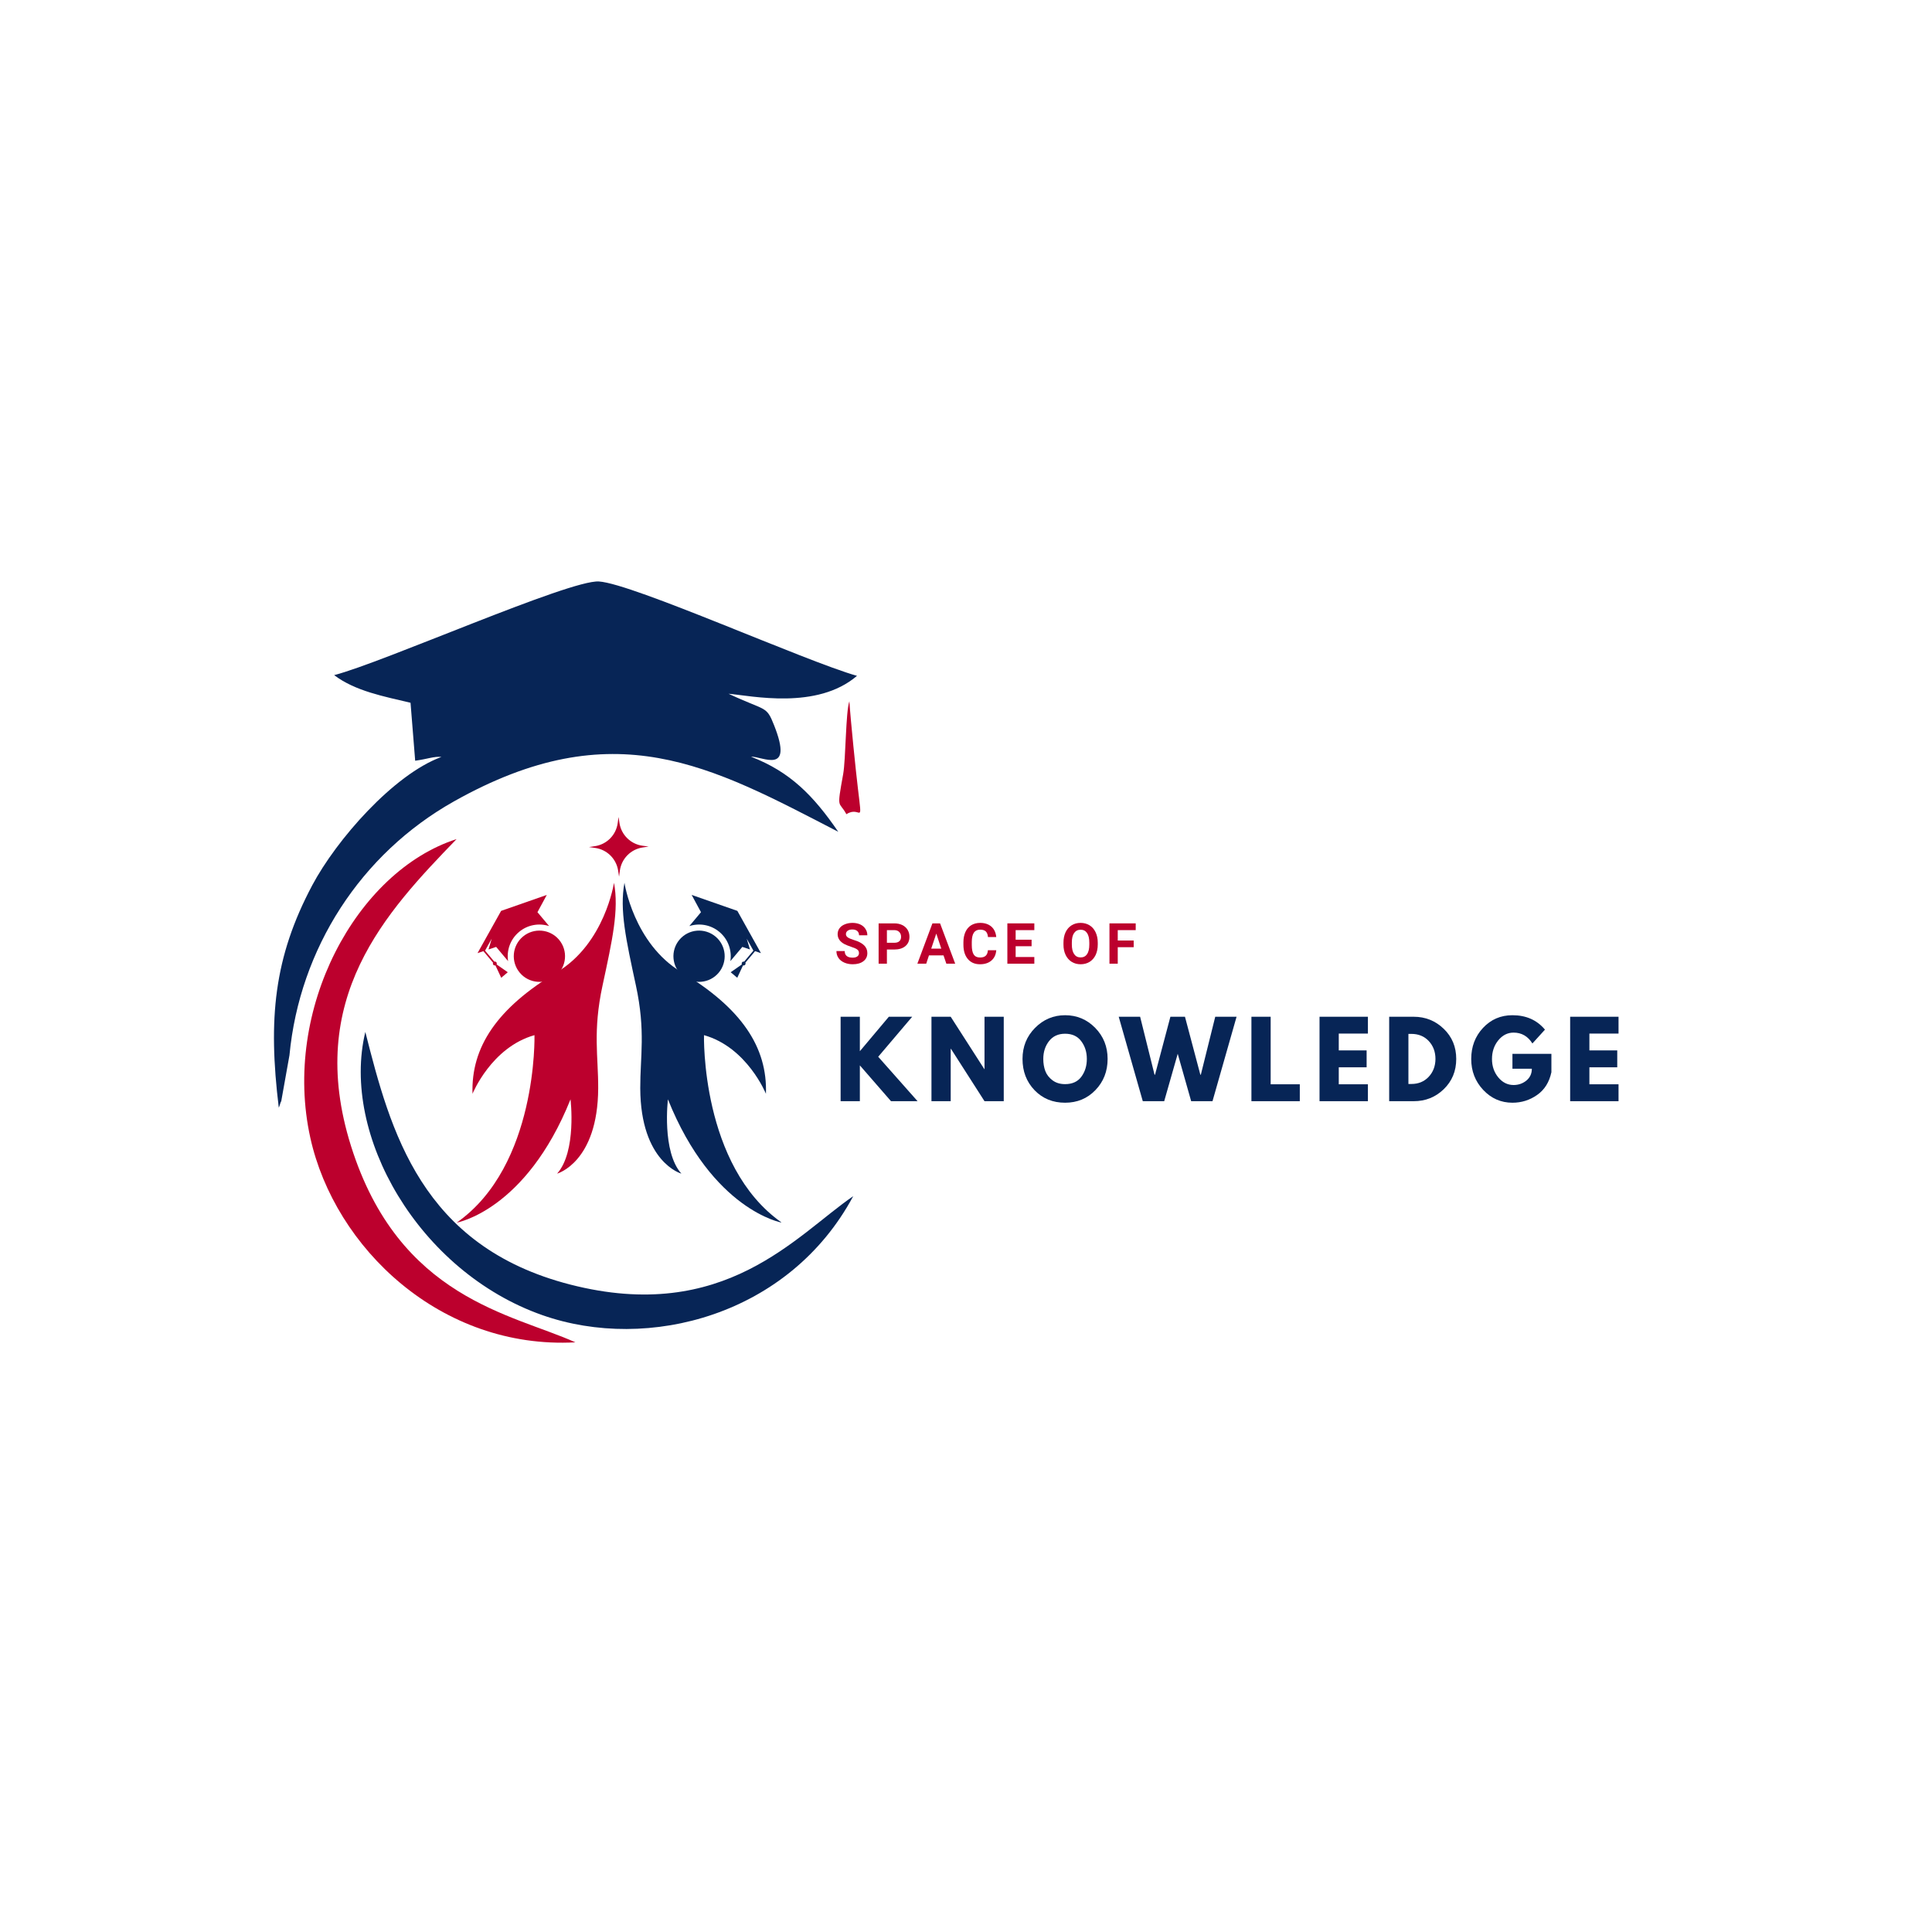
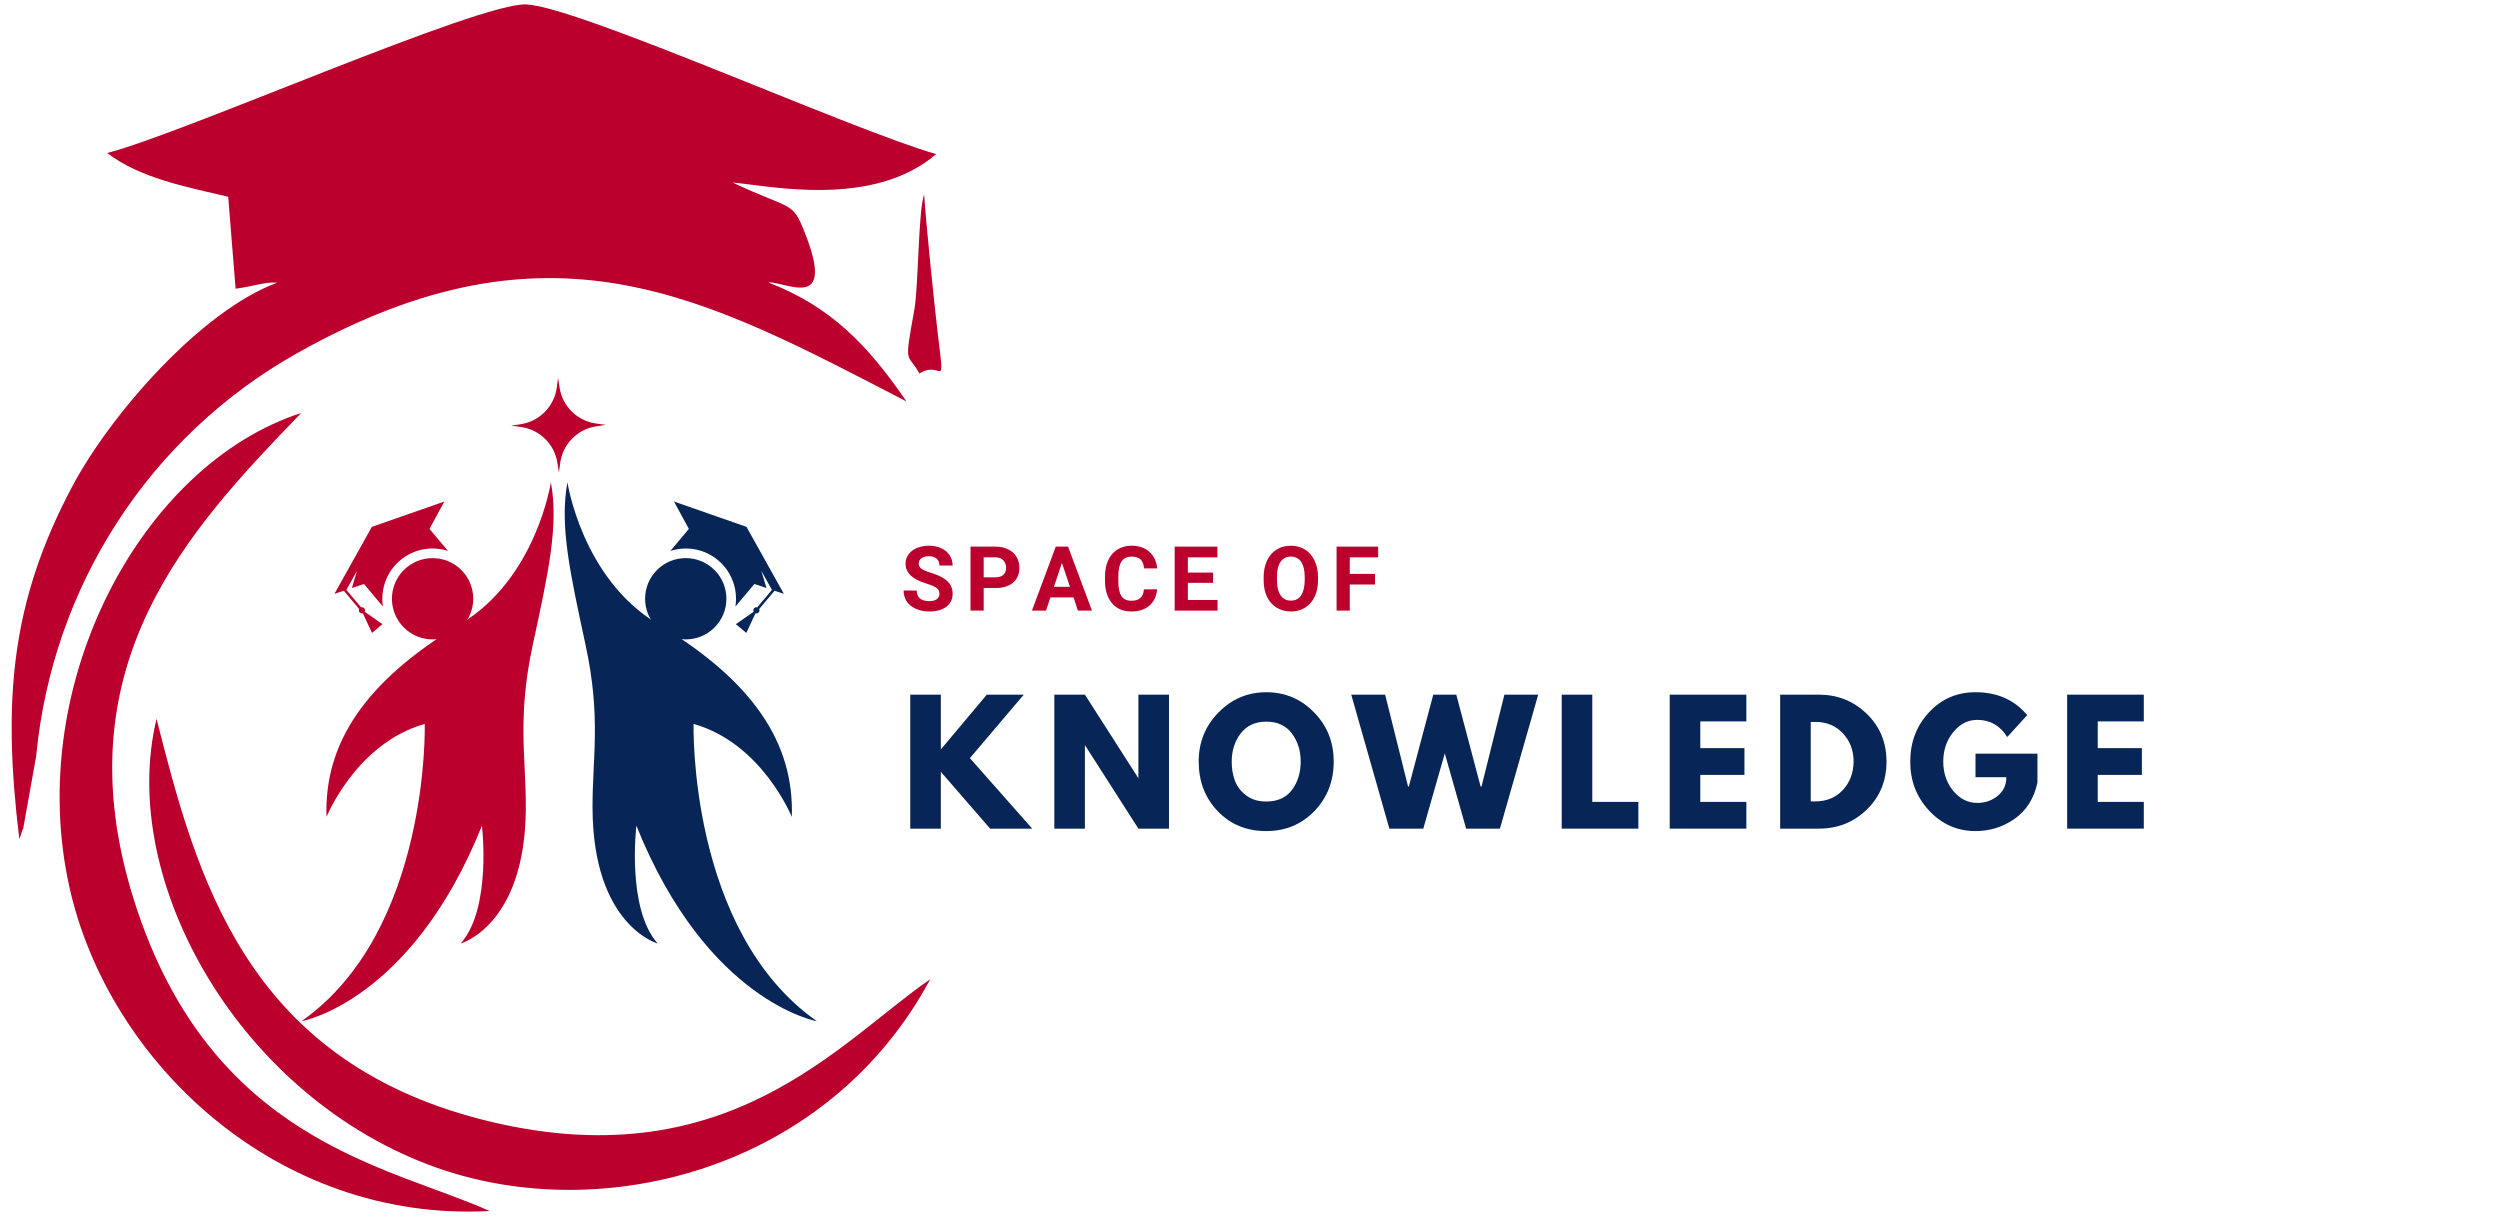
- <svg xmlns="http://www.w3.org/2000/svg" width="500" zoomAndPan="magnify" viewBox="0 0 375 375" height="500" preserveAspectRatio="xMidYMid meet" version="1.0">
+ <svg xmlns="http://www.w3.org/2000/svg" width="407" zoomAndPan="magnify" viewBox="0 0 305.25 150" height="200" preserveAspectRatio="xMidYMid meet" version="1.0">
  <defs>
    <g />
-     <clipPath id="1cf8c45870">
-       <path d="M 53 112.5 L 167 112.5 L 167 215 L 53 215 Z M 53 112.5 " clip-rule="nonzero" />
+     <clipPath id="15d5802668">
+       <path d="M 1 0.184 L 115 0.184 L 115 103 L 1 103 Z M 1 0.184 " clip-rule="nonzero" />
    </clipPath>
-     <clipPath id="63dacb606f">
-       <path d="M 120.82 171.266 L 151.645 171.266 L 151.645 237.312 L 120.82 237.312 Z M 120.82 171.266 " clip-rule="nonzero" />
+     <clipPath id="68f1502e6b">
+       <path d="M 68.902 58.805 L 99.652 58.805 L 99.652 124.691 L 68.902 124.691 Z M 68.902 58.805 " clip-rule="nonzero" />
    </clipPath>
-     <clipPath id="55e8cce235">
-       <path d="M 88.645 171 L 120 171 L 120 237.324 L 88.645 237.324 Z M 88.645 171 " clip-rule="nonzero" />
+     <clipPath id="621b1e9918">
+       <path d="M 36.805 58 L 68 58 L 68 124.703 L 36.805 124.703 Z M 36.805 58 " clip-rule="nonzero" />
    </clipPath>
-     <clipPath id="72cd6c076b">
-       <path d="M 114 158.574 L 126 158.574 L 126 171 L 114 171 Z M 114 158.574 " clip-rule="nonzero" />
+     <clipPath id="835b424036">
+       <path d="M 62 46.145 L 74 46.145 L 74 58 L 62 58 Z M 62 46.145 " clip-rule="nonzero" />
    </clipPath>
  </defs>
-   <g clip-path="url(#1cf8c45870)">
-     <path fill="#072556" d="M 64.859 131.043 C 68.977 134.16 74.574 135.184 79.684 136.406 L 80.586 147.656 C 83.109 147.309 84.141 146.793 85.684 146.918 C 76.383 150.332 65.301 163.008 60.609 171.828 C 53.168 185.832 52.004 197.762 54.113 215 C 54.309 214.633 54.512 213.633 54.574 213.832 L 56.184 204.828 C 58.152 184.098 70.039 165.711 88.102 155.555 C 119.238 138.047 137.98 148.664 162.707 161.453 C 157.875 154.41 153.387 149.828 145.77 146.875 C 147.953 146.77 154.125 150.57 150.258 140.789 C 148.711 136.875 148.766 138.109 141.41 134.656 C 145.855 135.047 158.566 137.848 166.344 131.18 C 156.344 128.359 122.875 113.281 116.246 112.863 C 110.535 112.5 74.316 128.613 64.859 131.043 Z M 64.859 131.043 " fill-opacity="1" fill-rule="evenodd" />
+   <g clip-path="url(#15d5802668)">
+     <path fill="#bc002d" d="M 13.078 18.684 C 17.184 21.793 22.77 22.812 27.863 24.031 L 28.766 35.254 C 31.281 34.906 32.312 34.395 33.852 34.516 C 24.57 37.926 13.516 50.566 8.836 59.367 C 1.414 73.336 0.254 85.238 2.359 102.434 C 2.555 102.066 2.754 101.07 2.816 101.266 L 4.422 92.285 C 6.387 71.605 18.242 53.266 36.262 43.133 C 67.324 25.668 86.02 36.262 110.684 49.02 C 105.863 41.992 101.387 37.422 93.789 34.477 C 95.969 34.371 102.121 38.164 98.266 28.406 C 96.723 24.5 96.777 25.73 89.441 22.285 C 93.875 22.672 106.555 25.469 114.312 18.816 C 104.34 16.004 70.953 0.961 64.336 0.543 C 58.645 0.184 22.512 16.258 13.078 18.684 Z M 13.078 18.684 " fill-opacity="1" fill-rule="evenodd" />
  </g>
-   <path fill="#bc002d" d="M 111.684 260.547 C 99.406 255.004 77.449 252.078 68.129 222.434 C 59.113 193.762 74.922 177.043 88.621 162.867 C 69.16 169.125 54.707 195.914 60.238 220.867 C 64.977 242.234 85.574 261.949 111.684 260.547 Z M 111.684 260.547 " fill-opacity="1" fill-rule="evenodd" />
-   <path fill="#bc002d" d="M 164.285 158.039 C 167.078 156.238 167.441 160.719 166.516 152.996 C 166.121 149.711 165.121 140.035 164.863 136.117 C 164.141 138.152 164.168 147.434 163.66 150.246 C 162.363 157.422 162.816 155.312 164.285 158.039 Z M 164.285 158.039 " fill-opacity="1" fill-rule="evenodd" />
-   <path fill="#072556" d="M 165.609 232.176 C 154.535 239.762 140.637 257.02 110.691 249.336 C 81.727 241.902 75.793 219.527 70.91 200.301 C 66.094 220.277 81.258 246.816 105.266 255.266 C 125.82 262.5 153.223 255.277 165.609 232.176 Z M 165.609 232.176 " fill-opacity="1" fill-rule="evenodd" />
-   <path fill="#072556" d="M 138.887 181.793 C 140.992 183.562 141.262 186.699 139.496 188.805 C 137.727 190.91 134.59 191.18 132.484 189.414 C 130.383 187.645 130.109 184.508 131.879 182.402 C 133.645 180.301 136.781 180.027 138.887 181.793 " fill-opacity="1" fill-rule="nonzero" />
-   <path fill="#072556" d="M 144.676 186.859 C 144.738 186.988 144.723 187.145 144.625 187.262 C 144.527 187.379 144.371 187.422 144.234 187.383 L 144.199 187.426 L 143.102 189.785 L 141.824 188.711 L 143.961 187.223 L 143.996 187.184 C 143.934 187.051 143.949 186.895 144.047 186.777 C 144.145 186.66 144.297 186.617 144.438 186.656 L 146.234 184.516 L 144.941 182.199 L 145.566 184.289 L 144.086 183.793 L 141.766 186.555 C 142.082 184.5 141.352 182.328 139.645 180.895 C 137.965 179.48 135.75 179.125 133.801 179.75 L 136.062 177.055 L 134.25 173.703 L 143.121 176.801 L 147.699 185.004 L 146.555 184.621 L 144.676 186.859 " fill-opacity="1" fill-rule="nonzero" />
-   <g clip-path="url(#63dacb606f)">
-     <path fill="#072556" d="M 132.254 227.801 C 132.254 227.801 124.336 225.625 124.273 211.23 C 124.25 205.09 125.348 200.184 123.43 191.285 C 121.512 182.387 120.23 176.629 121.207 171.344 C 121.207 171.344 122.969 183.117 132.254 188.68 C 143.914 195.668 148.977 203.254 148.668 212.305 C 148.668 212.305 145.023 203.281 136.645 200.922 C 136.645 200.922 135.988 226.266 151.738 237.312 C 151.738 237.312 138.301 234.965 129.645 213.379 C 129.645 213.379 128.418 223.504 132.254 227.801 " fill-opacity="1" fill-rule="nonzero" />
+   <path fill="#bc002d" d="M 59.785 147.867 C 47.539 142.34 25.637 139.418 16.34 109.848 C 7.344 81.246 23.117 64.57 36.781 50.426 C 17.367 56.672 2.949 83.395 8.469 108.285 C 13.195 129.602 33.742 149.266 59.785 147.867 Z M 59.785 147.867 " fill-opacity="1" fill-rule="evenodd" />
+   <path fill="#bc002d" d="M 112.258 45.609 C 115.047 43.816 115.41 48.285 114.484 40.578 C 114.094 37.305 113.094 27.652 112.836 23.742 C 112.113 25.77 112.145 35.031 111.637 37.84 C 110.34 44.996 110.793 42.891 112.258 45.609 Z M 112.258 45.609 " fill-opacity="1" fill-rule="evenodd" />
+   <path fill="#bc002d" d="M 113.582 119.566 C 102.531 127.137 88.672 144.352 58.797 136.684 C 29.906 129.27 23.984 106.949 19.113 87.77 C 14.309 107.695 29.438 134.168 53.383 142.598 C 73.887 149.816 101.223 142.609 113.582 119.566 Z M 113.582 119.566 " fill-opacity="1" fill-rule="evenodd" />
+   <path fill="#072556" d="M 86.922 69.309 C 89.023 71.07 89.293 74.203 87.531 76.301 C 85.766 78.398 82.637 78.672 80.539 76.91 C 78.438 75.145 78.168 72.016 79.93 69.914 C 81.695 67.816 84.824 67.547 86.922 69.309 " fill-opacity="1" fill-rule="nonzero" />
+   <path fill="#072556" d="M 92.699 74.359 C 92.758 74.488 92.746 74.648 92.648 74.762 C 92.547 74.879 92.395 74.922 92.258 74.883 L 92.223 74.926 L 91.125 77.281 L 89.852 76.211 L 91.984 74.723 L 92.02 74.684 C 91.957 74.555 91.973 74.395 92.07 74.277 C 92.168 74.16 92.32 74.121 92.461 74.16 L 94.254 72.023 L 92.965 69.715 L 93.586 71.797 L 92.109 71.305 L 89.793 74.059 C 90.113 72.004 89.383 69.84 87.68 68.41 C 86.004 67 83.793 66.645 81.852 67.27 L 84.109 64.582 L 82.297 61.238 L 91.145 64.328 L 95.711 72.508 L 94.574 72.129 L 92.699 74.359 " fill-opacity="1" fill-rule="nonzero" />
+   <g clip-path="url(#68f1502e6b)">
+     <path fill="#072556" d="M 80.305 115.203 C 80.305 115.203 72.406 113.031 72.348 98.672 C 72.32 92.547 73.418 87.652 71.504 78.777 C 69.594 69.902 68.312 64.156 69.285 58.883 C 69.285 58.883 71.043 70.625 80.305 76.176 C 91.941 83.148 96.988 90.715 96.68 99.746 C 96.68 99.746 93.043 90.742 84.684 88.391 C 84.684 88.391 84.031 113.672 99.742 124.691 C 99.742 124.691 86.34 122.352 77.703 100.816 C 77.703 100.816 76.48 110.918 80.305 115.203 " fill-opacity="1" fill-rule="nonzero" />
  </g>
-   <path fill="#bc002d" d="M 101.496 181.793 C 99.395 183.562 99.121 186.699 100.891 188.805 C 102.656 190.91 105.793 191.18 107.898 189.414 C 110.004 187.645 110.273 184.508 108.508 182.402 C 106.738 180.301 103.602 180.027 101.496 181.793 " fill-opacity="1" fill-rule="nonzero" />
-   <path fill="#bc002d" d="M 95.707 186.859 C 95.648 186.988 95.66 187.145 95.758 187.262 C 95.859 187.379 96.012 187.422 96.148 187.383 L 96.184 187.426 L 97.285 189.785 L 98.559 188.711 L 96.426 187.223 L 96.391 187.184 C 96.449 187.051 96.438 186.895 96.34 186.777 C 96.238 186.66 96.086 186.617 95.949 186.656 L 94.148 184.516 L 95.441 182.199 L 94.82 184.289 L 96.301 183.793 L 98.621 186.555 C 98.301 184.5 99.031 182.328 100.738 180.895 C 102.418 179.48 104.633 179.125 106.582 179.75 L 104.32 177.055 L 106.133 173.703 L 97.266 176.801 L 92.688 185.004 L 93.828 184.621 L 95.707 186.859 " fill-opacity="1" fill-rule="nonzero" />
-   <g clip-path="url(#55e8cce235)">
-     <path fill="#bc002d" d="M 108.133 227.801 C 108.133 227.801 116.047 225.625 116.109 211.23 C 116.137 205.09 115.035 200.184 116.953 191.285 C 118.871 182.387 120.156 176.629 119.176 171.344 C 119.176 171.344 117.414 183.117 108.133 188.68 C 96.469 195.668 91.41 203.254 91.715 212.305 C 91.715 212.305 95.359 203.281 103.742 200.922 C 103.742 200.922 104.398 226.266 88.648 237.312 C 88.648 237.312 102.082 234.965 110.738 213.379 C 110.738 213.379 111.969 223.504 108.133 227.801 " fill-opacity="1" fill-rule="nonzero" />
+   <path fill="#bc002d" d="M 49.625 69.309 C 47.527 71.07 47.254 74.203 49.02 76.301 C 50.781 78.398 53.914 78.672 56.012 76.91 C 58.109 75.145 58.383 72.016 56.617 69.914 C 54.855 67.816 51.723 67.547 49.625 69.309 " fill-opacity="1" fill-rule="nonzero" />
+   <path fill="#bc002d" d="M 43.852 74.359 C 43.789 74.488 43.805 74.648 43.902 74.762 C 44 74.879 44.152 74.922 44.293 74.883 L 44.324 74.926 L 45.422 77.281 L 46.695 76.211 L 44.566 74.723 L 44.531 74.684 C 44.59 74.555 44.578 74.395 44.48 74.277 C 44.379 74.16 44.227 74.121 44.09 74.16 L 42.293 72.023 L 43.586 69.715 L 42.965 71.797 L 44.441 71.305 L 46.754 74.059 C 46.438 72.004 47.168 69.84 48.867 68.41 C 50.543 67 52.754 66.645 54.699 67.27 L 52.441 64.582 L 54.25 61.238 L 45.402 64.328 L 40.836 72.508 L 41.977 72.129 L 43.852 74.359 " fill-opacity="1" fill-rule="nonzero" />
+   <g clip-path="url(#621b1e9918)">
+     <path fill="#bc002d" d="M 56.242 115.203 C 56.242 115.203 64.141 113.031 64.203 98.672 C 64.227 92.547 63.133 87.652 65.043 78.777 C 66.957 69.902 68.238 64.156 67.262 58.883 C 67.262 58.883 65.504 70.625 56.242 76.176 C 44.609 83.148 39.562 90.715 39.867 99.746 C 39.867 99.746 43.504 90.742 51.863 88.391 C 51.863 88.391 52.516 113.672 36.809 124.691 C 36.809 124.691 50.207 122.352 58.844 100.816 C 58.844 100.816 60.07 110.918 56.242 115.203 " fill-opacity="1" fill-rule="nonzero" />
  </g>
-   <g clip-path="url(#72cd6c076b)">
-     <path fill="#bc002d" d="M 119.98 168.988 L 120.16 170.16 L 120.316 168.984 C 120.629 166.676 122.426 164.848 124.727 164.496 L 125.902 164.316 L 124.727 164.16 C 122.418 163.848 120.59 162.051 120.238 159.75 L 120.059 158.574 L 119.898 159.75 C 119.59 162.059 117.793 163.887 115.488 164.238 L 114.316 164.418 L 115.492 164.578 C 117.801 164.887 119.629 166.684 119.98 168.988 " fill-opacity="1" fill-rule="nonzero" />
+   <g clip-path="url(#835b424036)">
+     <path fill="#bc002d" d="M 68.062 56.531 L 68.242 57.703 L 68.398 56.531 C 68.711 54.227 70.504 52.402 72.801 52.055 L 73.973 51.875 L 72.797 51.715 C 70.492 51.406 68.672 49.613 68.32 47.316 L 68.141 46.145 L 67.984 47.32 C 67.672 49.621 65.879 51.445 63.582 51.797 L 62.41 51.973 L 63.586 52.133 C 65.891 52.445 67.711 54.234 68.062 56.531 " fill-opacity="1" fill-rule="nonzero" />
  </g>
  <g fill="#072556" fill-opacity="1">
-     <g transform="translate(161.9753, 213.7412)">
+     <g transform="translate(109.9551, 101.1769)">
      <g>
-         <path d="M 16.125 0 L 10.969 0 L 4.922 -6.953 L 4.922 0 L 1.188 0 L 1.188 -16.391 L 4.922 -16.391 L 4.922 -9.703 L 10.547 -16.391 L 15.078 -16.391 L 8.484 -8.625 Z M 16.125 0 " />
+         <path d="M 16.078 0 L 10.938 0 L 4.922 -6.938 L 4.922 0 L 1.188 0 L 1.188 -16.359 L 4.922 -16.359 L 4.922 -9.672 L 10.531 -16.359 L 15.047 -16.359 L 8.469 -8.609 Z M 16.078 0 " />
      </g>
    </g>
  </g>
  <g fill="#072556" fill-opacity="1">
-     <g transform="translate(179.6085, 213.7412)">
+     <g transform="translate(127.5452, 101.1769)">
      <g>
-         <path d="M 4.922 -10.172 L 4.922 0 L 1.188 0 L 1.188 -16.391 L 4.922 -16.391 L 11.453 -6.219 L 11.484 -6.219 L 11.484 -16.391 L 15.219 -16.391 L 15.219 0 L 11.484 0 L 4.969 -10.172 Z M 4.922 -10.172 " />
+         <path d="M 4.922 -10.156 L 4.922 0 L 1.188 0 L 1.188 -16.359 L 4.922 -16.359 L 11.422 -6.203 L 11.453 -6.203 L 11.453 -16.359 L 15.188 -16.359 L 15.188 0 L 11.453 0 L 4.953 -10.156 Z M 4.922 -10.156 " />
      </g>
    </g>
  </g>
  <g fill="#072556" fill-opacity="1">
-     <g transform="translate(198.0171, 213.7412)">
+     <g transform="translate(145.9086, 101.1769)">
      <g>
-         <path d="M 0.453 -8.203 C 0.453 -10.578 1.258 -12.582 2.875 -14.219 C 4.5 -15.863 6.445 -16.688 8.719 -16.688 C 11.008 -16.688 12.957 -15.867 14.562 -14.234 C 16.164 -12.598 16.969 -10.586 16.969 -8.203 C 16.969 -5.805 16.18 -3.789 14.609 -2.156 C 13.035 -0.52 11.07 0.297 8.719 0.297 C 6.32 0.297 4.344 -0.516 2.781 -2.141 C 1.227 -3.766 0.453 -5.785 0.453 -8.203 Z M 4.484 -8.203 C 4.484 -7.348 4.613 -6.566 4.875 -5.859 C 5.145 -5.148 5.613 -4.547 6.281 -4.047 C 6.945 -3.555 7.758 -3.312 8.719 -3.312 C 10.113 -3.312 11.164 -3.789 11.875 -4.75 C 12.582 -5.707 12.938 -6.859 12.938 -8.203 C 12.938 -9.547 12.57 -10.695 11.844 -11.656 C 11.125 -12.613 10.082 -13.094 8.719 -13.094 C 7.375 -13.094 6.332 -12.613 5.594 -11.656 C 4.852 -10.695 4.484 -9.547 4.484 -8.203 Z M 4.484 -8.203 " />
+         <path d="M 0.453 -8.188 C 0.453 -10.551 1.258 -12.551 2.875 -14.188 C 4.488 -15.832 6.43 -16.656 8.703 -16.656 C 10.992 -16.656 12.938 -15.836 14.531 -14.203 C 16.133 -12.578 16.938 -10.57 16.938 -8.188 C 16.938 -5.789 16.148 -3.773 14.578 -2.141 C 13.004 -0.516 11.047 0.297 8.703 0.297 C 6.305 0.297 4.332 -0.508 2.781 -2.125 C 1.227 -3.75 0.453 -5.77 0.453 -8.188 Z M 4.484 -8.188 C 4.484 -7.332 4.613 -6.551 4.875 -5.844 C 5.145 -5.133 5.609 -4.535 6.266 -4.047 C 6.922 -3.555 7.734 -3.312 8.703 -3.312 C 10.086 -3.312 11.133 -3.785 11.844 -4.734 C 12.551 -5.691 12.906 -6.844 12.906 -8.188 C 12.906 -9.52 12.547 -10.664 11.828 -11.625 C 11.109 -12.582 10.066 -13.062 8.703 -13.062 C 7.359 -13.062 6.316 -12.582 5.578 -11.625 C 4.848 -10.664 4.484 -9.52 4.484 -8.188 Z M 4.484 -8.188 " />
      </g>
    </g>
  </g>
  <g fill="#072556" fill-opacity="1">
-     <g transform="translate(217.4395, 213.7412)">
+     <g transform="translate(165.2834, 101.1769)">
      <g>
-         <path d="M 13.766 0 L 11.156 -9.203 L 8.531 0 L 4.375 0 L -0.297 -16.391 L 3.859 -16.391 L 6.656 -5.141 L 6.75 -5.141 L 9.734 -16.391 L 12.562 -16.391 L 15.547 -5.141 L 15.641 -5.141 L 18.438 -16.391 L 22.578 -16.391 L 17.906 0 Z M 13.766 0 " />
+         <path d="M 13.734 0 L 11.125 -9.188 L 8.5 0 L 4.359 0 L -0.297 -16.359 L 3.844 -16.359 L 6.641 -5.141 L 6.734 -5.141 L 9.719 -16.359 L 12.531 -16.359 L 15.5 -5.141 L 15.609 -5.141 L 18.406 -16.359 L 22.531 -16.359 L 17.859 0 Z M 13.734 0 " />
      </g>
    </g>
  </g>
  <g fill="#072556" fill-opacity="1">
-     <g transform="translate(241.7125, 213.7412)">
+     <g transform="translate(189.4969, 101.1769)">
      <g>
-         <path d="M 4.922 -16.391 L 4.922 -3.281 L 10.578 -3.281 L 10.578 0 L 1.188 0 L 1.188 -16.391 Z M 4.922 -16.391 " />
+         <path d="M 4.922 -16.359 L 4.922 -3.266 L 10.547 -3.266 L 10.547 0 L 1.188 0 L 1.188 -16.359 Z M 4.922 -16.359 " />
      </g>
    </g>
  </g>
  <g fill="#072556" fill-opacity="1">
-     <g transform="translate(254.9325, 213.7412)">
+     <g transform="translate(202.6845, 101.1769)">
      <g>
-         <path d="M 10.578 -16.391 L 10.578 -13.125 L 4.922 -13.125 L 4.922 -9.859 L 10.328 -9.859 L 10.328 -6.578 L 4.922 -6.578 L 4.922 -3.281 L 10.578 -3.281 L 10.578 0 L 1.188 0 L 1.188 -16.391 Z M 10.578 -16.391 " />
+         <path d="M 10.547 -16.359 L 10.547 -13.094 L 4.922 -13.094 L 4.922 -9.828 L 10.312 -9.828 L 10.312 -6.562 L 4.922 -6.562 L 4.922 -3.266 L 10.547 -3.266 L 10.547 0 L 1.188 0 L 1.188 -16.359 Z M 10.547 -16.359 " />
      </g>
    </g>
  </g>
  <g fill="#072556" fill-opacity="1">
-     <g transform="translate(268.4508, 213.7412)">
+     <g transform="translate(216.1697, 101.1769)">
      <g>
-         <path d="M 1.188 -16.391 L 5.938 -16.391 C 8.219 -16.391 10.164 -15.609 11.781 -14.047 C 13.395 -12.492 14.203 -10.547 14.203 -8.203 C 14.203 -5.848 13.395 -3.891 11.781 -2.328 C 10.176 -0.773 8.227 0 5.938 0 L 1.188 0 Z M 4.922 -3.344 L 5.5 -3.344 C 6.863 -3.344 7.977 -3.801 8.844 -4.719 C 9.719 -5.645 10.16 -6.801 10.172 -8.188 C 10.172 -9.582 9.738 -10.742 8.875 -11.672 C 8.008 -12.598 6.883 -13.062 5.5 -13.062 L 4.922 -13.062 Z M 4.922 -3.344 " />
+         <path d="M 1.188 -16.359 L 5.922 -16.359 C 8.203 -16.359 10.145 -15.582 11.75 -14.031 C 13.363 -12.477 14.172 -10.531 14.172 -8.188 C 14.172 -5.832 13.367 -3.879 11.766 -2.328 C 10.16 -0.773 8.211 0 5.922 0 L 1.188 0 Z M 4.922 -3.328 L 5.5 -3.328 C 6.852 -3.328 7.961 -3.785 8.828 -4.703 C 9.691 -5.629 10.133 -6.785 10.156 -8.172 C 10.156 -9.555 9.719 -10.711 8.844 -11.641 C 7.977 -12.566 6.863 -13.031 5.5 -13.031 L 4.922 -13.031 Z M 4.922 -3.328 " />
      </g>
    </g>
  </g>
  <g fill="#072556" fill-opacity="1">
-     <g transform="translate(285.11, 213.7412)">
+     <g transform="translate(232.788, 101.1769)">
      <g>
-         <path d="M 16.016 -9.188 L 16.016 -5.625 C 15.598 -3.676 14.672 -2.203 13.234 -1.203 C 11.805 -0.203 10.211 0.297 8.453 0.297 C 6.234 0.297 4.344 -0.531 2.781 -2.188 C 1.227 -3.844 0.453 -5.844 0.453 -8.188 C 0.453 -10.57 1.211 -12.582 2.734 -14.219 C 4.266 -15.863 6.172 -16.688 8.453 -16.688 C 11.109 -16.688 13.211 -15.754 14.766 -13.891 L 12.328 -11.203 C 11.453 -12.609 10.234 -13.312 8.672 -13.312 C 7.516 -13.312 6.523 -12.812 5.703 -11.812 C 4.891 -10.812 4.484 -9.602 4.484 -8.188 C 4.484 -6.801 4.891 -5.613 5.703 -4.625 C 6.523 -3.633 7.516 -3.141 8.672 -3.141 C 9.617 -3.141 10.445 -3.426 11.156 -4 C 11.863 -4.582 12.219 -5.348 12.219 -6.297 L 8.453 -6.297 L 8.453 -9.188 Z M 16.016 -9.188 " />
+         <path d="M 15.984 -9.156 L 15.984 -5.609 C 15.555 -3.672 14.629 -2.203 13.203 -1.203 C 11.773 -0.203 10.18 0.297 8.422 0.297 C 6.211 0.297 4.332 -0.523 2.781 -2.172 C 1.227 -3.828 0.453 -5.828 0.453 -8.172 C 0.453 -10.547 1.211 -12.551 2.734 -14.188 C 4.254 -15.832 6.148 -16.656 8.422 -16.656 C 11.078 -16.656 13.18 -15.723 14.734 -13.859 L 12.297 -11.188 C 11.422 -12.582 10.203 -13.281 8.641 -13.281 C 7.492 -13.281 6.516 -12.781 5.703 -11.781 C 4.891 -10.789 4.484 -9.586 4.484 -8.172 C 4.484 -6.785 4.891 -5.598 5.703 -4.609 C 6.516 -3.629 7.492 -3.141 8.641 -3.141 C 9.598 -3.141 10.426 -3.426 11.125 -4 C 11.832 -4.57 12.188 -5.332 12.188 -6.281 L 8.422 -6.281 L 8.422 -9.156 Z M 15.984 -9.156 " />
      </g>
    </g>
  </g>
  <g fill="#072556" fill-opacity="1">
-     <g transform="translate(303.5782, 213.7412)">
+     <g transform="translate(251.211, 101.1769)">
      <g>
-         <path d="M 10.578 -16.391 L 10.578 -13.125 L 4.922 -13.125 L 4.922 -9.859 L 10.328 -9.859 L 10.328 -6.578 L 4.922 -6.578 L 4.922 -3.281 L 10.578 -3.281 L 10.578 0 L 1.188 0 L 1.188 -16.391 Z M 10.578 -16.391 " />
+         <path d="M 10.547 -16.359 L 10.547 -13.094 L 4.922 -13.094 L 4.922 -9.828 L 10.312 -9.828 L 10.312 -6.562 L 4.922 -6.562 L 4.922 -3.266 L 10.547 -3.266 L 10.547 0 L 1.188 0 L 1.188 -16.359 Z M 10.547 -16.359 " />
      </g>
    </g>
  </g>
  <g fill="#bc002d" fill-opacity="1">
-     <g transform="translate(161.9753, 187.0532)">
+     <g transform="translate(109.9551, 74.55426)">
      <g>
-         <path d="M 4.75 -2.047 C 4.75 -2.359 4.641 -2.594 4.422 -2.75 C 4.211 -2.914 3.828 -3.086 3.266 -3.266 C 2.711 -3.453 2.27 -3.629 1.938 -3.797 C 1.051 -4.273 0.609 -4.922 0.609 -5.734 C 0.609 -6.16 0.727 -6.539 0.969 -6.875 C 1.207 -7.207 1.551 -7.461 2 -7.641 C 2.445 -7.828 2.945 -7.922 3.5 -7.922 C 4.051 -7.922 4.547 -7.82 4.984 -7.625 C 5.422 -7.426 5.758 -7.141 6 -6.766 C 6.25 -6.398 6.375 -5.984 6.375 -5.516 L 4.766 -5.516 C 4.766 -5.867 4.648 -6.145 4.422 -6.344 C 4.191 -6.539 3.875 -6.641 3.469 -6.641 C 3.07 -6.641 2.766 -6.555 2.547 -6.391 C 2.328 -6.223 2.219 -6.004 2.219 -5.734 C 2.219 -5.484 2.344 -5.27 2.594 -5.094 C 2.852 -4.926 3.234 -4.766 3.734 -4.609 C 4.648 -4.336 5.316 -3.992 5.734 -3.578 C 6.16 -3.172 6.375 -2.664 6.375 -2.062 C 6.375 -1.383 6.113 -0.852 5.594 -0.469 C 5.082 -0.082 4.395 0.109 3.531 0.109 C 2.926 0.109 2.379 0 1.891 -0.219 C 1.398 -0.438 1.023 -0.738 0.766 -1.125 C 0.504 -1.508 0.375 -1.953 0.375 -2.453 L 1.984 -2.453 C 1.984 -1.598 2.5 -1.172 3.531 -1.172 C 3.914 -1.172 4.211 -1.25 4.422 -1.406 C 4.641 -1.562 4.75 -1.773 4.75 -2.047 Z M 4.75 -2.047 " />
+         <path d="M 4.75 -2.047 C 4.75 -2.348 4.641 -2.582 4.422 -2.75 C 4.211 -2.914 3.828 -3.086 3.266 -3.266 C 2.703 -3.441 2.258 -3.617 1.938 -3.797 C 1.051 -4.273 0.609 -4.922 0.609 -5.734 C 0.609 -6.148 0.727 -6.523 0.969 -6.859 C 1.207 -7.191 1.547 -7.453 1.984 -7.641 C 2.43 -7.828 2.93 -7.922 3.484 -7.922 C 4.047 -7.922 4.547 -7.816 4.984 -7.609 C 5.422 -7.41 5.758 -7.125 6 -6.75 C 6.238 -6.383 6.359 -5.969 6.359 -5.5 L 4.75 -5.5 C 4.75 -5.863 4.633 -6.145 4.406 -6.344 C 4.188 -6.539 3.875 -6.641 3.469 -6.641 C 3.07 -6.641 2.766 -6.555 2.547 -6.391 C 2.328 -6.223 2.219 -6.004 2.219 -5.734 C 2.219 -5.473 2.344 -5.254 2.594 -5.078 C 2.852 -4.91 3.234 -4.754 3.734 -4.609 C 4.648 -4.328 5.316 -3.984 5.734 -3.578 C 6.148 -3.172 6.359 -2.664 6.359 -2.062 C 6.359 -1.383 6.102 -0.852 5.594 -0.469 C 5.082 -0.082 4.395 0.109 3.531 0.109 C 2.926 0.109 2.375 0 1.875 -0.219 C 1.383 -0.438 1.008 -0.738 0.75 -1.125 C 0.5 -1.508 0.375 -1.953 0.375 -2.453 L 1.984 -2.453 C 1.984 -1.586 2.5 -1.156 3.531 -1.156 C 3.914 -1.156 4.211 -1.234 4.422 -1.391 C 4.641 -1.547 4.75 -1.766 4.75 -2.047 Z M 4.75 -2.047 " />
      </g>
    </g>
  </g>
  <g fill="#bc002d" fill-opacity="1">
-     <g transform="translate(169.836, 187.0532)">
+     <g transform="translate(117.7966, 74.55426)">
      <g>
-         <path d="M 2.312 -2.75 L 2.312 0 L 0.703 0 L 0.703 -7.828 L 3.75 -7.828 C 4.332 -7.828 4.848 -7.719 5.297 -7.5 C 5.742 -7.281 6.086 -6.973 6.328 -6.578 C 6.566 -6.18 6.688 -5.734 6.688 -5.234 C 6.688 -4.461 6.422 -3.852 5.891 -3.406 C 5.367 -2.969 4.645 -2.75 3.719 -2.75 Z M 2.312 -4.062 L 3.75 -4.062 C 4.176 -4.062 4.5 -4.16 4.719 -4.359 C 4.945 -4.555 5.062 -4.844 5.062 -5.219 C 5.062 -5.602 4.945 -5.91 4.719 -6.141 C 4.5 -6.379 4.188 -6.504 3.781 -6.516 L 2.312 -6.516 Z M 2.312 -4.062 " />
+         <path d="M 2.312 -2.75 L 2.312 0 L 0.703 0 L 0.703 -7.812 L 3.75 -7.812 C 4.332 -7.812 4.844 -7.703 5.281 -7.484 C 5.727 -7.273 6.07 -6.973 6.312 -6.578 C 6.551 -6.18 6.672 -5.727 6.672 -5.219 C 6.672 -4.457 6.41 -3.852 5.891 -3.406 C 5.367 -2.969 4.645 -2.75 3.719 -2.75 Z M 2.312 -4.062 L 3.75 -4.062 C 4.164 -4.062 4.484 -4.16 4.703 -4.359 C 4.93 -4.555 5.047 -4.844 5.047 -5.219 C 5.047 -5.594 4.93 -5.898 4.703 -6.141 C 4.484 -6.379 4.176 -6.5 3.781 -6.5 L 2.312 -6.5 Z M 2.312 -4.062 " />
      </g>
    </g>
  </g>
  <g fill="#bc002d" fill-opacity="1">
-     <g transform="translate(178.0296, 187.0532)">
+     <g transform="translate(125.9701, 74.55426)">
      <g>
-         <path d="M 5.109 -1.609 L 2.281 -1.609 L 1.75 0 L 0.031 0 L 2.953 -7.828 L 4.438 -7.828 L 7.375 0 L 5.656 0 Z M 2.719 -2.922 L 4.672 -2.922 L 3.703 -5.844 Z M 2.719 -2.922 " />
+         <path d="M 5.109 -1.609 L 2.281 -1.609 L 1.75 0 L 0.031 0 L 2.938 -7.812 L 4.438 -7.812 L 7.359 0 L 5.641 0 Z M 2.719 -2.906 L 4.672 -2.906 L 3.688 -5.828 Z M 2.719 -2.906 " />
      </g>
    </g>
  </g>
  <g fill="#bc002d" fill-opacity="1">
-     <g transform="translate(186.5292, 187.0532)">
+     <g transform="translate(134.4489, 74.55426)">
      <g>
-         <path d="M 6.844 -2.609 C 6.781 -1.766 6.469 -1.098 5.906 -0.609 C 5.344 -0.129 4.602 0.109 3.688 0.109 C 2.688 0.109 1.898 -0.227 1.328 -0.906 C 0.754 -1.582 0.469 -2.508 0.469 -3.688 L 0.469 -4.156 C 0.469 -4.914 0.598 -5.582 0.859 -6.156 C 1.117 -6.727 1.492 -7.164 1.984 -7.469 C 2.484 -7.77 3.062 -7.922 3.719 -7.922 C 4.613 -7.922 5.336 -7.68 5.891 -7.203 C 6.441 -6.723 6.758 -6.047 6.844 -5.172 L 5.234 -5.172 C 5.191 -5.672 5.051 -6.035 4.812 -6.266 C 4.57 -6.492 4.207 -6.609 3.719 -6.609 C 3.176 -6.609 2.77 -6.414 2.5 -6.031 C 2.238 -5.645 2.102 -5.047 2.094 -4.234 L 2.094 -3.641 C 2.094 -2.797 2.219 -2.176 2.469 -1.781 C 2.727 -1.395 3.133 -1.203 3.688 -1.203 C 4.188 -1.203 4.555 -1.316 4.797 -1.547 C 5.047 -1.773 5.188 -2.129 5.219 -2.609 Z M 6.844 -2.609 " />
+         <path d="M 6.828 -2.594 C 6.766 -1.758 6.453 -1.098 5.891 -0.609 C 5.336 -0.129 4.602 0.109 3.688 0.109 C 2.688 0.109 1.898 -0.227 1.328 -0.906 C 0.754 -1.582 0.469 -2.504 0.469 -3.672 L 0.469 -4.156 C 0.469 -4.906 0.598 -5.566 0.859 -6.141 C 1.117 -6.711 1.492 -7.148 1.984 -7.453 C 2.484 -7.766 3.055 -7.922 3.703 -7.922 C 4.609 -7.922 5.332 -7.676 5.875 -7.188 C 6.426 -6.707 6.75 -6.031 6.844 -5.156 L 5.234 -5.156 C 5.191 -5.664 5.051 -6.031 4.812 -6.25 C 4.57 -6.477 4.203 -6.594 3.703 -6.594 C 3.172 -6.594 2.77 -6.398 2.5 -6.016 C 2.238 -5.629 2.102 -5.035 2.094 -4.234 L 2.094 -3.641 C 2.094 -2.797 2.219 -2.176 2.469 -1.781 C 2.727 -1.395 3.133 -1.203 3.688 -1.203 C 4.188 -1.203 4.555 -1.316 4.797 -1.547 C 5.047 -1.773 5.188 -2.125 5.219 -2.594 Z M 6.828 -2.594 " />
      </g>
    </g>
  </g>
  <g fill="#bc002d" fill-opacity="1">
-     <g transform="translate(194.8248, 187.0532)">
+     <g transform="translate(142.7241, 74.55426)">
      <g>
-         <path d="M 5.406 -3.391 L 2.312 -3.391 L 2.312 -1.297 L 5.938 -1.297 L 5.938 0 L 0.703 0 L 0.703 -7.828 L 5.938 -7.828 L 5.938 -6.516 L 2.312 -6.516 L 2.312 -4.656 L 5.406 -4.656 Z M 5.406 -3.391 " />
+         <path d="M 5.391 -3.391 L 2.312 -3.391 L 2.312 -1.297 L 5.938 -1.297 L 5.938 0 L 0.703 0 L 0.703 -7.812 L 5.922 -7.812 L 5.922 -6.5 L 2.312 -6.5 L 2.312 -4.641 L 5.391 -4.641 Z M 5.391 -3.391 " />
      </g>
    </g>
  </g>
  <g fill="#bc002d" fill-opacity="1">
-     <g transform="translate(202.111, 187.0532)">
+     <g transform="translate(149.9925, 74.55426)">
      <g />
    </g>
  </g>
  <g fill="#bc002d" fill-opacity="1">
-     <g transform="translate(205.9504, 187.0532)">
+     <g transform="translate(153.8225, 74.55426)">
      <g>
-         <path d="M 7.125 -3.734 C 7.125 -2.961 6.988 -2.285 6.719 -1.703 C 6.445 -1.129 6.055 -0.68 5.547 -0.359 C 5.035 -0.047 4.453 0.109 3.797 0.109 C 3.148 0.109 2.57 -0.047 2.062 -0.359 C 1.562 -0.672 1.172 -1.113 0.891 -1.688 C 0.609 -2.27 0.469 -2.938 0.469 -3.688 L 0.469 -4.078 C 0.469 -4.848 0.602 -5.523 0.875 -6.109 C 1.156 -6.691 1.547 -7.141 2.047 -7.453 C 2.555 -7.766 3.133 -7.922 3.781 -7.922 C 4.438 -7.922 5.02 -7.766 5.531 -7.453 C 6.039 -7.141 6.43 -6.691 6.703 -6.109 C 6.984 -5.523 7.125 -4.848 7.125 -4.078 Z M 5.484 -4.094 C 5.484 -4.906 5.336 -5.523 5.047 -5.953 C 4.754 -6.379 4.336 -6.594 3.797 -6.594 C 3.254 -6.594 2.832 -6.379 2.531 -5.953 C 2.238 -5.535 2.094 -4.922 2.094 -4.109 L 2.094 -3.734 C 2.094 -2.93 2.238 -2.312 2.531 -1.875 C 2.82 -1.438 3.242 -1.219 3.797 -1.219 C 4.336 -1.219 4.754 -1.426 5.047 -1.844 C 5.336 -2.27 5.484 -2.891 5.484 -3.703 Z M 5.484 -4.094 " />
+         <path d="M 7.109 -3.734 C 7.109 -2.961 6.973 -2.285 6.703 -1.703 C 6.43 -1.129 6.039 -0.68 5.531 -0.359 C 5.031 -0.047 4.453 0.109 3.797 0.109 C 3.148 0.109 2.57 -0.047 2.062 -0.359 C 1.551 -0.672 1.156 -1.113 0.875 -1.688 C 0.602 -2.27 0.469 -2.938 0.469 -3.688 L 0.469 -4.078 C 0.469 -4.836 0.602 -5.508 0.875 -6.094 C 1.156 -6.688 1.547 -7.141 2.047 -7.453 C 2.555 -7.766 3.133 -7.922 3.781 -7.922 C 4.438 -7.922 5.016 -7.766 5.516 -7.453 C 6.023 -7.141 6.414 -6.688 6.688 -6.094 C 6.969 -5.508 7.109 -4.836 7.109 -4.078 Z M 5.484 -4.078 C 5.484 -4.898 5.336 -5.523 5.047 -5.953 C 4.754 -6.379 4.332 -6.594 3.781 -6.594 C 3.25 -6.594 2.832 -6.379 2.531 -5.953 C 2.238 -5.535 2.094 -4.922 2.094 -4.109 L 2.094 -3.734 C 2.094 -2.93 2.238 -2.312 2.531 -1.875 C 2.82 -1.438 3.242 -1.219 3.797 -1.219 C 4.336 -1.219 4.75 -1.426 5.031 -1.844 C 5.32 -2.27 5.473 -2.891 5.484 -3.703 Z M 5.484 -4.078 " />
      </g>
    </g>
  </g>
  <g fill="#bc002d" fill-opacity="1">
-     <g transform="translate(214.6433, 187.0532)">
+     <g transform="translate(162.4941, 74.55426)">
      <g>
-         <path d="M 5.406 -3.203 L 2.312 -3.203 L 2.312 0 L 0.703 0 L 0.703 -7.828 L 5.797 -7.828 L 5.797 -6.516 L 2.312 -6.516 L 2.312 -4.5 L 5.406 -4.5 Z M 5.406 -3.203 " />
+         <path d="M 5.391 -3.188 L 2.312 -3.188 L 2.312 0 L 0.703 0 L 0.703 -7.812 L 5.781 -7.812 L 5.781 -6.5 L 2.312 -6.5 L 2.312 -4.484 L 5.391 -4.484 Z M 5.391 -3.188 " />
      </g>
    </g>
  </g>
</svg>
